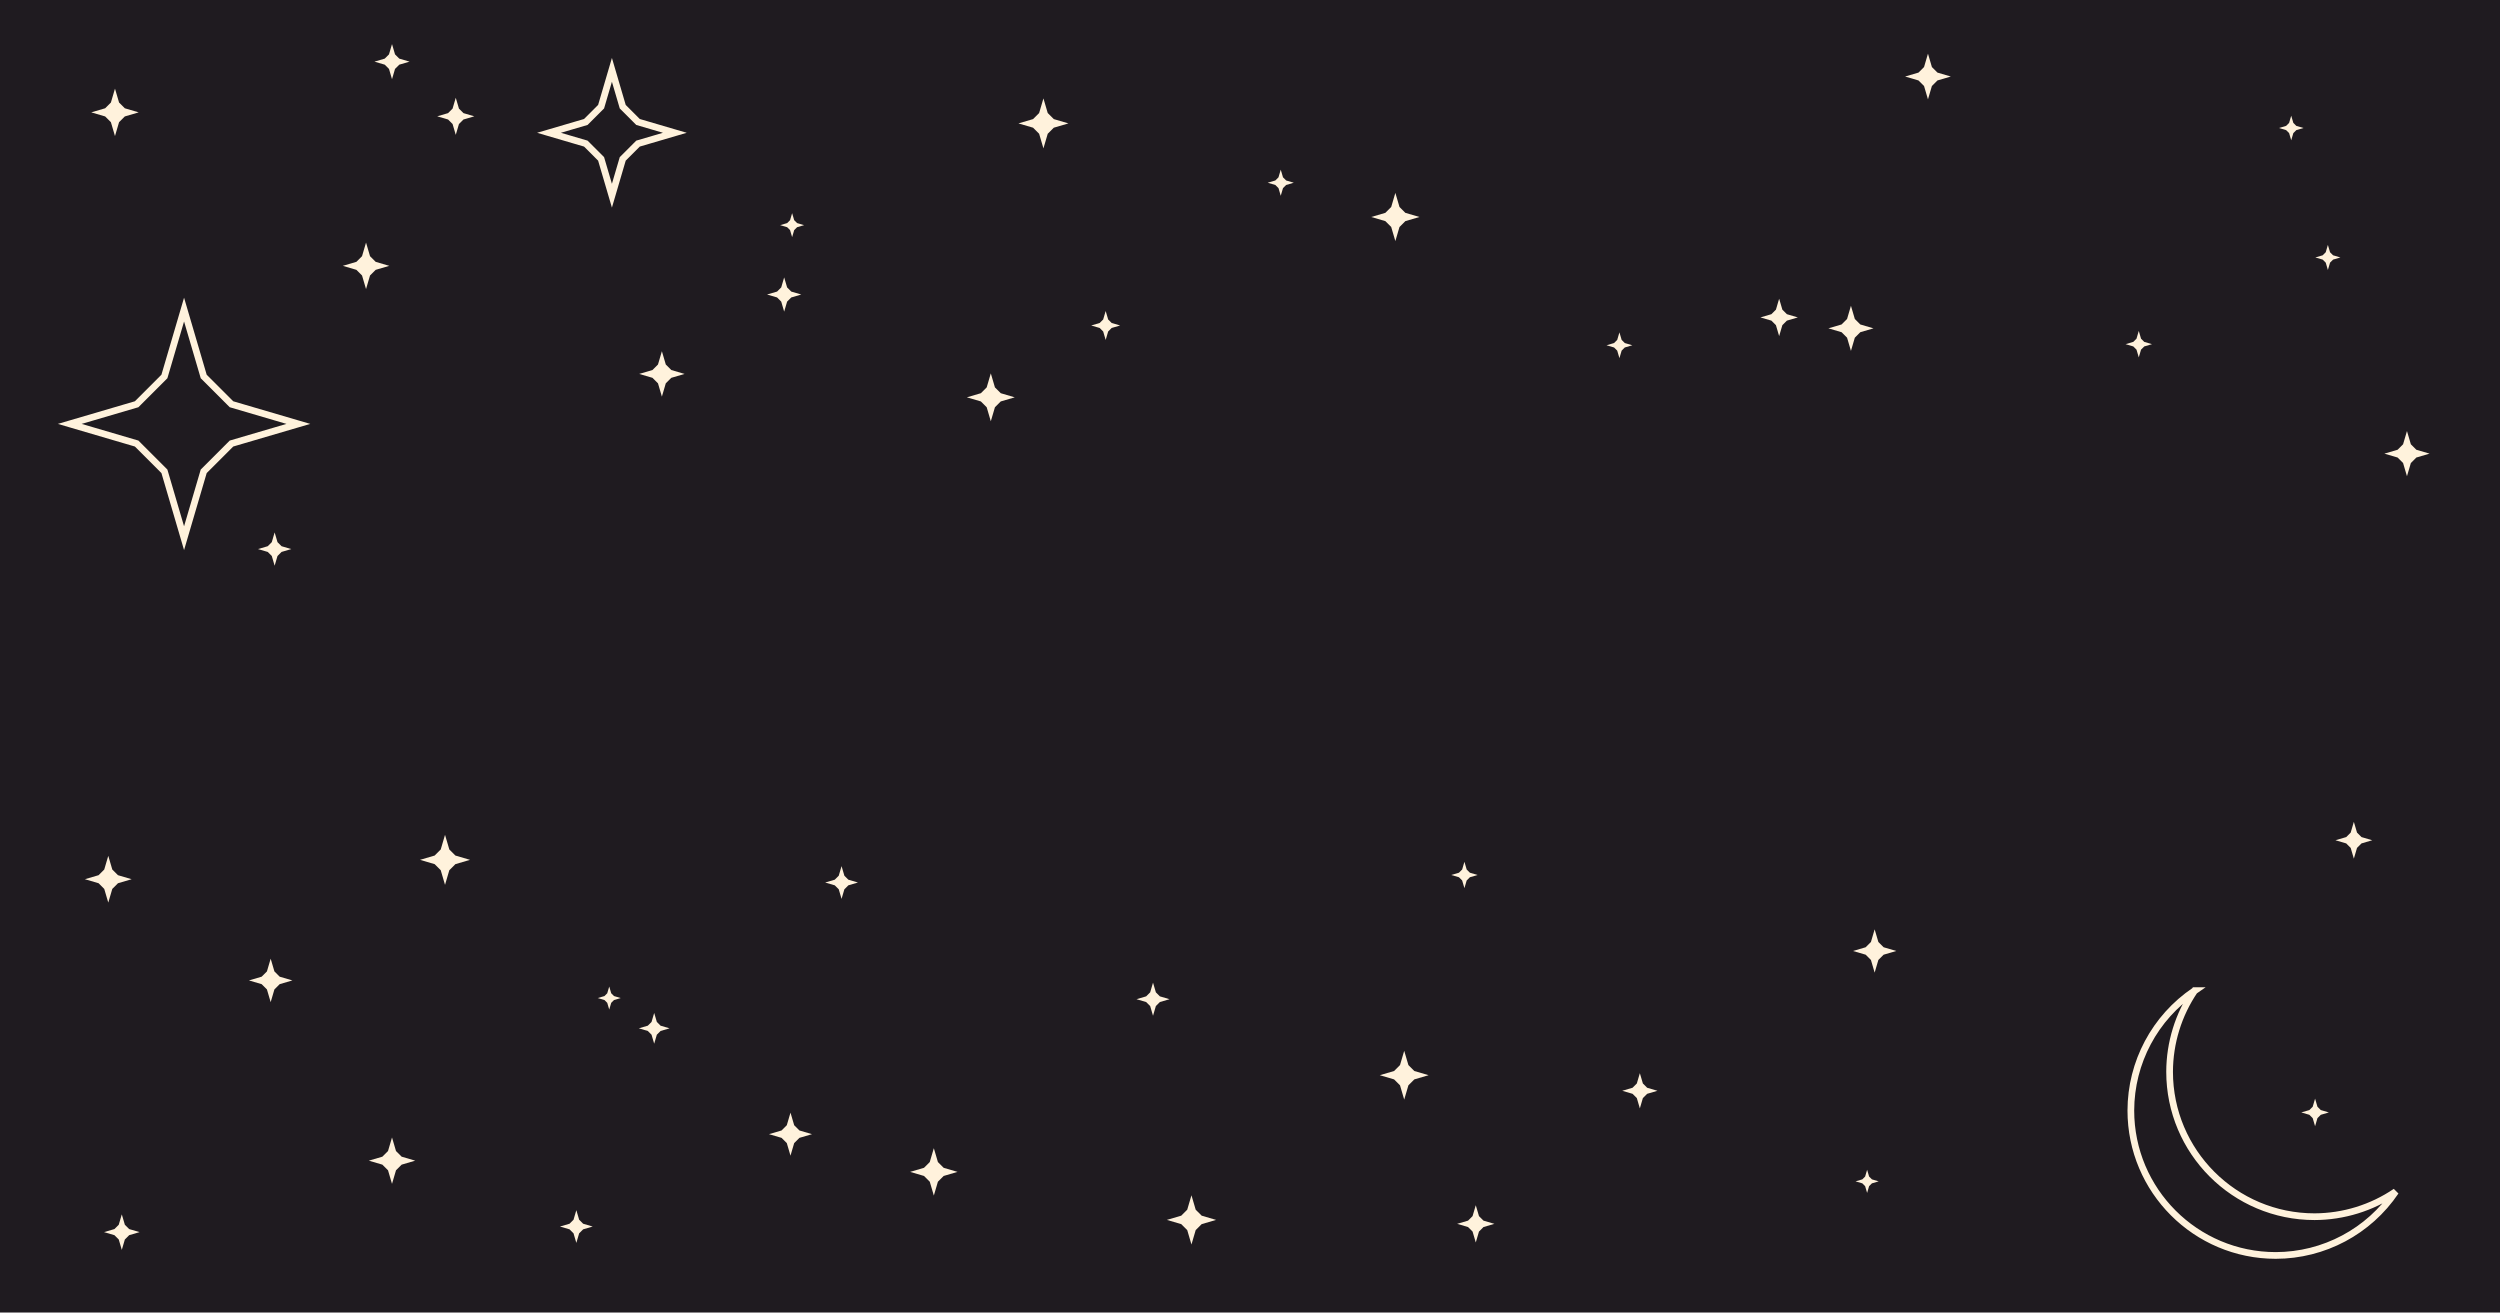
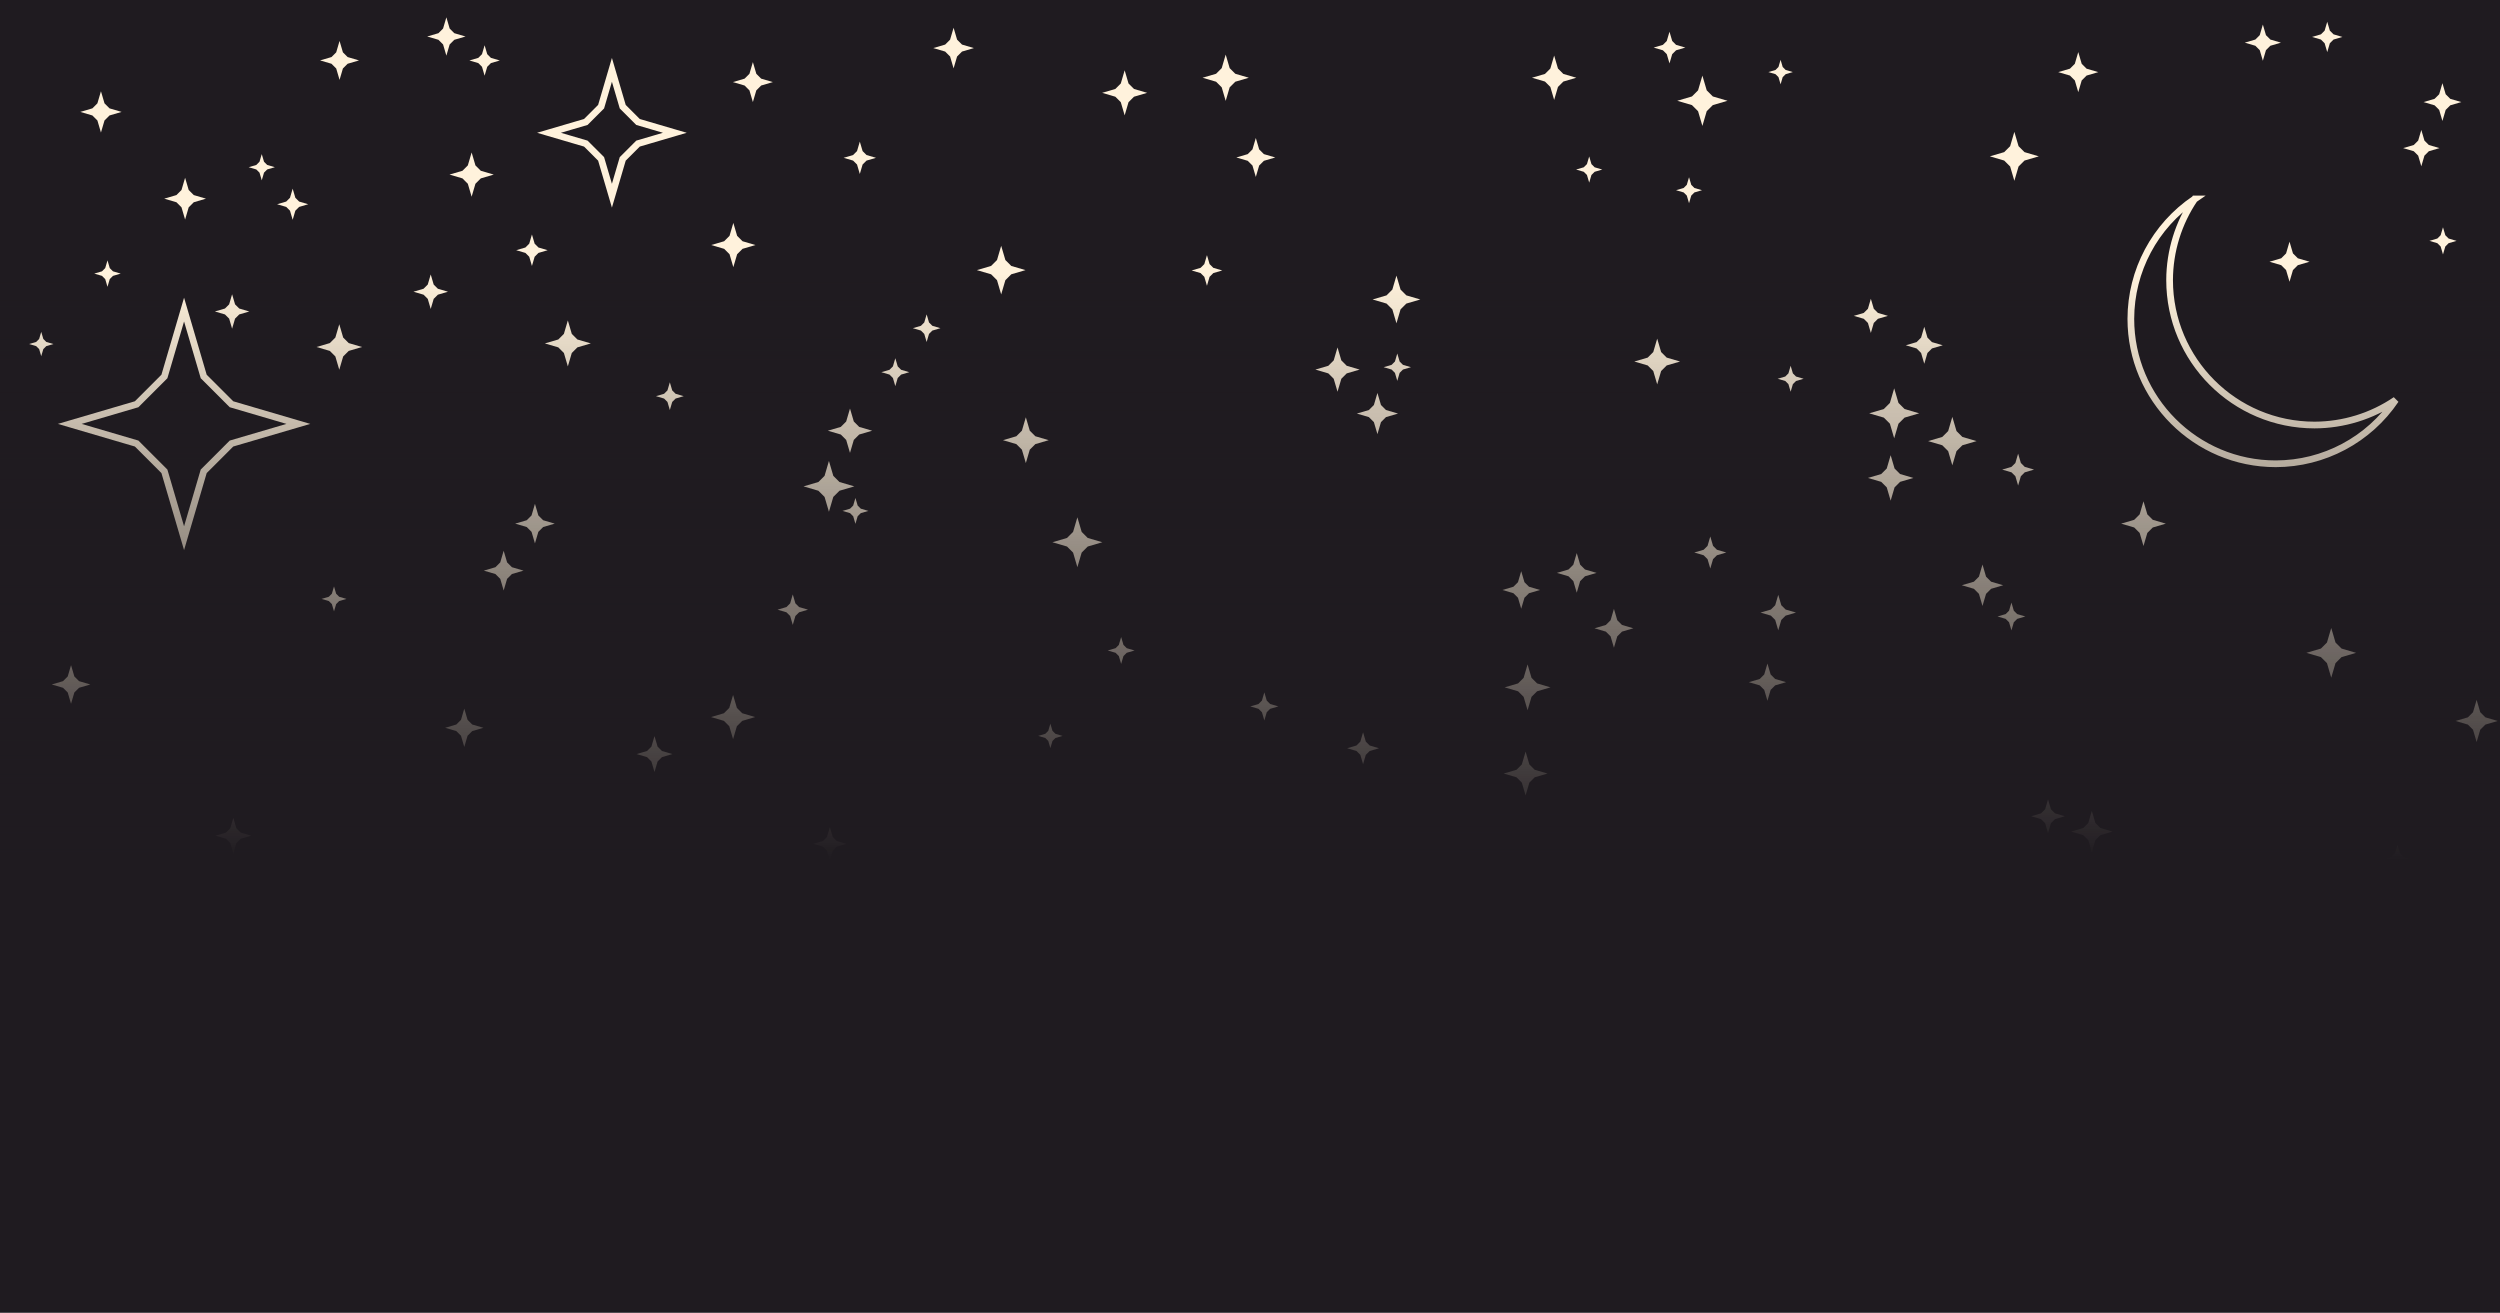
- <svg xmlns="http://www.w3.org/2000/svg" xml:space="preserve" id="svg5" version="1.1" viewBox="0 0 1200 630" preserveAspectRatio="xMidYMid slice" width="1200" height="630">
+ <svg xmlns="http://www.w3.org/2000/svg" xmlns:xlink="http://www.w3.org/1999/xlink" xml:space="preserve" id="svg5" version="1.1" viewBox="0 0 1200 630" preserveAspectRatio="xMidYMid slice" width="1200" height="630">
  <style id="style13121">
path { 
}
</style>
-   <defs id="defs2" />
+   <defs id="defs2">
+     <linearGradient id="linearGradient1240">
+       <stop style="stop-color:#1f1b20;stop-opacity:1;" offset="0" id="stop1240" />
+       <stop style="stop-color:#1f1b20;stop-opacity:0;" offset="1" id="stop1241" />
+     </linearGradient>
+     <linearGradient xlink:href="#linearGradient1240" id="linearGradient1241" x1="310.72" y1="412.716" x2="310.72" y2="131.328" gradientUnits="userSpaceOnUse" />
+   </defs>
  <g id="layer3">
    <rect style="fill:#1f1b20;fill-opacity:1;stroke:none;stroke-width:8.919;stroke-miterlimit:4;stroke-dasharray:none;stroke-opacity:1;paint-order:markers stroke fill" id="rect1" width="1200" height="630" x="0" y="0" />
  </g>
  <g id="cat" style="display:none" transform="translate(-441.7751,1.000002)" />
  <g id="sparkles" transform="translate(-441.7751,1.000002)">
-     <path id="path3077-7" style="fill:#fff2dc;fill-opacity:1;stroke:none;stroke-width:3.219;stroke-dasharray:none" d="m 1150.146,595.381 -1.536,-5.229 -2.172,-2.172 -5.229,-1.536 5.229,-1.536 2.172,-2.172 1.536,-5.229 1.536,5.229 2.172,2.172 5.229,1.536 -5.229,1.536 -2.172,2.172 z">
+     <path id="path3077-7" style="fill:#fff2dc;fill-opacity:1;stroke:none;stroke-width:3.219;stroke-dasharray:none" d="m 1290.146,335.381 -1.536,-5.229 -2.172,-2.172 -5.229,-1.536 5.229,-1.536 2.172,-2.172 1.536,-5.229 1.536,5.229 2.172,2.172 5.229,1.536 -5.229,1.536 -2.172,2.172 z">
      <animateTransform attributeName="transform" attributeType="XML" type="scale" additive="sum" fill="freeze" begin="-0.354s" dur="0.948s" keyTimes="0;0.5;1" values="0.5;1.0;0.5" keySplines="0.42 0 1 1; 0 0 0.58 1" calcMode="spline" repeatCount="indefinite" />
    </path>
-     <path id="path836" style="fill:#fff2dc;fill-opacity:1;stroke:none;stroke-width:3.219;stroke-dasharray:none" d="m 571.697,480.036 -1.793,-6.103 -2.535,-2.536 -6.103,-1.793 6.103,-1.793 2.535,-2.536 1.793,-6.103 1.793,6.103 2.536,2.536 6.103,1.793 -6.103,1.793 -2.536,2.536 z">
-       <animateTransform attributeName="transform" attributeType="XML" type="scale" additive="sum" fill="freeze" begin="-0.556s" dur="1.032s" keyTimes="0;0.5;1" values="0.5;1.0;0.5" keySplines="0.42 0 1 1; 0 0 0.58 1" calcMode="spline" repeatCount="indefinite" />
-     </path>
-     <path id="path840" style="fill:#fff2dc;fill-opacity:1;stroke:none;stroke-width:3.219;stroke-dasharray:none" d="m 1144.696,425.321 -1.087,-3.703 -1.538,-1.538 -3.703,-1.088 3.703,-1.088 1.538,-1.538 1.087,-3.703 1.088,3.703 1.538,1.538 3.703,1.088 -3.703,1.088 -1.538,1.538 z">
-       <animateTransform attributeName="transform" attributeType="XML" type="scale" additive="sum" fill="freeze" begin="-0.134s" dur="0.914s" keyTimes="0;0.5;1" values="0.5;1.0;0.5" keySplines="0.42 0 1 1; 0 0 0.58 1" calcMode="spline" repeatCount="indefinite" />
-     </path>
-     <path id="path842" style="fill:#fff2dc;fill-opacity:1;stroke:none;stroke-width:3.219;stroke-dasharray:none" d="m 1295.765,160.336 -1.543,-5.253 -2.182,-2.182 -5.253,-1.543 5.253,-1.543 2.182,-2.182 1.543,-5.253 1.543,5.253 2.182,2.182 5.253,1.543 -5.253,1.543 -2.182,2.182 z">
-       <animateTransform attributeName="transform" attributeType="XML" type="scale" additive="sum" fill="freeze" begin="-0.032s" dur="1.172s" keyTimes="0;0.5;1" values="0.5;1.0;0.5" keySplines="0.42 0 1 1; 0 0 0.58 1" calcMode="spline" repeatCount="indefinite" />
-     </path>
-     <path id="path844" style="fill:#fff2dc;fill-opacity:1;stroke:none;stroke-width:3.219;stroke-dasharray:none" d="m 1219.1,170.919 -1.064,-3.624 -1.505,-1.505 -3.624,-1.064 3.624,-1.064 1.505,-1.505 1.064,-3.624 1.064,3.624 1.506,1.505 3.624,1.064 -3.624,1.064 -1.506,1.505 z">
-       <animateTransform attributeName="transform" attributeType="XML" type="scale" additive="sum" fill="freeze" begin="-0.145s" dur="1.117s" keyTimes="0;0.5;1" values="0.5;1.0;0.5" keySplines="0.42 0 1 1; 0 0 0.58 1" calcMode="spline" repeatCount="indefinite" />
-     </path>
-     <path id="path846" style="fill:#fff2dc;fill-opacity:1;stroke:none;stroke-width:3.219;stroke-dasharray:none" d="m 1330.228,167.427 -1.861,-6.334 -2.631,-2.631 -6.334,-1.86 6.334,-1.86 2.631,-2.631 1.861,-6.333 1.86,6.333 2.631,2.631 6.334,1.86 -6.334,1.86 -2.631,2.631 z">
-       <animateTransform attributeName="transform" attributeType="XML" type="scale" additive="sum" fill="freeze" begin="-0.105s" dur="1.199s" keyTimes="0;0.5;1" values="0.5;1.0;0.5" keySplines="0.42 0 1 1; 0 0 0.58 1" calcMode="spline" repeatCount="indefinite" />
-     </path>
-     <path id="path848" style="fill:#fff2dc;fill-opacity:1;stroke:none;stroke-width:3.219;stroke-dasharray:none" d="m 1468.386,170.544 -1.091,-3.713 -1.542,-1.543 -3.713,-1.091 3.713,-1.091 1.542,-1.543 1.091,-3.713 1.091,3.713 1.542,1.543 3.713,1.091 -3.713,1.091 -1.542,1.543 z">
-       <animateTransform attributeName="transform" attributeType="XML" type="scale" additive="sum" fill="freeze" begin="-0.191s" dur="1.133s" keyTimes="0;0.5;1" values="0.5;1.0;0.5" keySplines="0.42 0 1 1; 0 0 0.58 1" calcMode="spline" repeatCount="indefinite" />
-     </path>
-     <path id="path852" style="fill:#fff2dc;fill-opacity:1;stroke:none;stroke-width:3.219;stroke-dasharray:none" d="m 1559.159,128.594 -1.034,-3.521 -1.463,-1.463 -3.522,-1.034 3.522,-1.034 1.463,-1.463 1.034,-3.521 1.034,3.521 1.463,1.463 3.521,1.034 -3.521,1.034 -1.463,1.463 z">
-       <animateTransform attributeName="transform" attributeType="XML" type="scale" additive="sum" fill="freeze" begin="-0.833s" dur="1.185s" keyTimes="0;0.5;1" values="0.5;1.0;0.5" keySplines="0.42 0 1 1; 0 0 0.58 1" calcMode="spline" repeatCount="indefinite" />
-     </path>
-     <path id="path854" style="fill:#fff2dc;fill-opacity:1;stroke:none;stroke-width:3.219;stroke-dasharray:none" d="m 1228.903,531.029 -1.453,-4.945 -2.054,-2.055 -4.946,-1.453 4.946,-1.453 2.054,-2.054 1.453,-4.945 1.453,4.945 2.055,2.054 4.946,1.453 -4.946,1.453 -2.055,2.055 z">
-       <animateTransform attributeName="transform" attributeType="XML" type="scale" additive="sum" fill="freeze" begin="-0.503s" dur="1.017s" keyTimes="0;0.5;1" values="0.5;1.0;0.5" keySplines="0.42 0 1 1; 0 0 0.58 1" calcMode="spline" repeatCount="indefinite" />
-     </path>
-     <path id="path856" style="fill:#fff2dc;fill-opacity:1;stroke:none;stroke-width:3.219;stroke-dasharray:none" d="m 1115.796,526.812 -2.014,-6.854 -2.847,-2.848 -6.854,-2.013 6.854,-2.013 2.847,-2.848 2.014,-6.854 2.013,6.854 2.848,2.848 6.854,2.013 -6.854,2.013 -2.848,2.848 z">
-       <animateTransform attributeName="transform" attributeType="XML" type="scale" additive="sum" fill="freeze" begin="-0.489s" dur="1.071s" keyTimes="0;0.5;1" values="0.5;1.0;0.5" keySplines="0.42 0 1 1; 0 0 0.58 1" calcMode="spline" repeatCount="indefinite" />
-     </path>
-     <path id="path860" style="fill:#fff2dc;fill-opacity:1;stroke:none;stroke-width:3.219;stroke-dasharray:none" d="m 500.238,598.944 -1.465,-4.988 -2.072,-2.072 -4.989,-1.465 4.989,-1.465 2.072,-2.072 1.465,-4.988 1.465,4.988 2.073,2.072 4.989,1.465 -4.989,1.465 -2.073,2.072 z">
-       <animateTransform attributeName="transform" attributeType="XML" type="scale" additive="sum" fill="freeze" begin="-0.197s" dur="0.893s" keyTimes="0;0.5;1" values="0.5;1.0;0.5" keySplines="0.42 0 1 1; 0 0 0.58 1" calcMode="spline" repeatCount="indefinite" />
-     </path>
-     <path id="path876" style="fill:#fff2dc;fill-opacity:1;stroke:none;stroke-width:3.219;stroke-dasharray:none" d="m 496.966,64.316 -1.957,-6.66 -2.766,-2.767 -6.66,-1.956 6.66,-1.956 2.766,-2.767 1.957,-6.66 1.956,6.66 2.767,2.767 6.66,1.956 -6.66,1.956 -2.767,2.767 z">
-       <animateTransform attributeName="transform" attributeType="XML" type="scale" additive="sum" fill="freeze" begin="-0.301s" dur="0.907s" keyTimes="0;0.5;1" values="0.5;1.0;0.5" keySplines="0.42 0 1 1; 0 0 0.58 1" calcMode="spline" repeatCount="indefinite" />
-     </path>
-     <path id="path886" style="fill:#fff2dc;fill-opacity:1;stroke:none;stroke-width:3.219;stroke-dasharray:none" d="m 995.224,486.559 -1.365,-4.647 -1.93,-1.93 -4.647,-1.365 4.647,-1.365 1.93,-1.93 1.365,-4.647 1.365,4.647 1.93,1.93 4.647,1.365 -4.647,1.365 -1.93,1.93 z">
-       <animateTransform attributeName="transform" attributeType="XML" type="scale" additive="sum" fill="freeze" begin="-0.735s" dur="0.855s" keyTimes="0;0.5;1" values="0.5;1.0;0.5" keySplines="0.42 0 1 1; 0 0 0.58 1" calcMode="spline" repeatCount="indefinite" />
-     </path>
-     <path id="path888" style="fill:#fff2dc;fill-opacity:1;stroke:none;stroke-width:3.219;stroke-dasharray:none" d="m 942.621,70.229 -2.062,-7.019 -2.916,-2.916 -7.019,-2.062 7.019,-2.062 2.916,-2.916 2.062,-7.019 2.061,7.019 2.916,2.916 7.019,2.062 -7.019,2.062 -2.916,2.916 z">
-       <animateTransform attributeName="transform" attributeType="XML" type="scale" additive="sum" fill="freeze" begin="-0.451s" dur="1.115s" keyTimes="0;0.5;1" values="0.5;1.0;0.5" keySplines="0.42 0 1 1; 0 0 0.58 1" calcMode="spline" repeatCount="indefinite" />
-     </path>
-     <path id="path890" style="fill:#fff2dc;fill-opacity:1;stroke:none;stroke-width:3.219;stroke-dasharray:none" d="m 1013.676,596.365 -2.03,-6.912 -2.871,-2.871 -6.912,-2.03 6.912,-2.03 2.871,-2.871 2.03,-6.912 2.03,6.912 2.872,2.871 6.912,2.03 -6.912,2.03 -2.872,2.871 z">
-       <animateTransform attributeName="transform" attributeType="XML" type="scale" additive="sum" fill="freeze" begin="-0.549s" dur="0.883s" keyTimes="0;0.5;1" values="0.5;1.0;0.5" keySplines="0.42 0 1 1; 0 0 0.58 1" calcMode="spline" repeatCount="indefinite" />
-     </path>
-     <path id="path892" style="fill:#fff2dc;fill-opacity:1;stroke:none;stroke-width:3.219;stroke-dasharray:none" d="m 718.416,595.594 -1.35,-4.597 -1.909,-1.91 -4.597,-1.35 4.597,-1.35 1.909,-1.91 1.35,-4.597 1.35,4.597 1.91,1.91 4.597,1.35 -4.597,1.35 -1.91,1.91 z">
-       <animateTransform attributeName="transform" attributeType="XML" type="scale" additive="sum" fill="freeze" begin="-0.529s" dur="0.914s" keyTimes="0;0.5;1" values="0.5;1.0;0.5" keySplines="0.42 0 1 1; 0 0 0.58 1" calcMode="spline" repeatCount="indefinite" />
-     </path>
-     <path id="path928" style="fill:#fff2dc;fill-opacity:1;stroke:none;stroke-width:3.219;stroke-dasharray:none" d="m 818.176,148.578 -1.411,-4.805 -1.996,-1.996 -4.805,-1.411 4.805,-1.411 1.996,-1.996 1.411,-4.805 1.411,4.805 1.996,1.996 4.805,1.411 -4.805,1.411 -1.996,1.996 z">
-       <animateTransform attributeName="transform" attributeType="XML" type="scale" additive="sum" fill="freeze" begin="-0.638s" dur="0.845s" keyTimes="0;0.5;1" values="0.5;1.0;0.5" keySplines="0.42 0 1 1; 0 0 0.58 1" calcMode="spline" repeatCount="indefinite" />
-     </path>
-     <path id="path936" style="fill:#fff2dc;fill-opacity:1;stroke:none;stroke-width:3.219;stroke-dasharray:none" d="m 1337.992,571.605 -0.955,-3.25 -1.35,-1.35 -3.25,-0.955 3.25,-0.955 1.35,-1.35 0.955,-3.249 0.955,3.249 1.35,1.35 3.25,0.955 -3.25,0.955 -1.35,1.35 z">
-       <animateTransform attributeName="transform" attributeType="XML" type="scale" additive="sum" fill="freeze" begin="-0.581s" dur="0.897s" keyTimes="0;0.5;1" values="0.5;1.0;0.5" keySplines="0.42 0 1 1; 0 0 0.58 1" calcMode="spline" repeatCount="indefinite" />
-     </path>
-     <path id="path938" style="fill:#fff2dc;fill-opacity:1;stroke:none;stroke-width:3.219;stroke-dasharray:none" d="m 1541.561,66.339 -1.014,-3.451 -1.433,-1.434 -3.451,-1.014 3.451,-1.014 1.433,-1.434 1.014,-3.451 1.014,3.451 1.434,1.434 3.451,1.014 -3.451,1.014 -1.434,1.434 z">
-       <animateTransform attributeName="transform" attributeType="XML" type="scale" additive="sum" fill="freeze" begin="-0.464s" dur="1.152s" keyTimes="0;0.5;1" values="0.5;1.0;0.5" keySplines="0.42 0 1 1; 0 0 0.58 1" calcMode="spline" repeatCount="indefinite" />
-     </path>
-     <path id="path976" style="fill:#fff2dc;fill-opacity:1;stroke:none;stroke-width:3.219;stroke-dasharray:none" d="m 917.364,201.214 -1.976,-6.727 -2.794,-2.795 -6.727,-1.976 6.727,-1.976 2.794,-2.795 1.976,-6.727 1.976,6.727 2.795,2.795 6.727,1.976 -6.727,1.976 -2.795,2.795 z">
-       <animateTransform attributeName="transform" attributeType="XML" type="scale" additive="sum" fill="freeze" begin="-0.871s" dur="1.069s" keyTimes="0;0.5;1" values="0.5;1.0;0.5" keySplines="0.42 0 1 1; 0 0 0.58 1" calcMode="spline" repeatCount="indefinite" />
-     </path>
-     <path id="path978" style="fill:#fff2dc;fill-opacity:1;stroke:none;stroke-width:3.219;stroke-dasharray:none" d="m 629.939,37.013 -1.447,-4.928 -2.047,-2.047 -4.929,-1.448 4.929,-1.448 2.047,-2.047 1.447,-4.928 1.448,4.928 2.048,2.047 4.929,1.448 -4.929,1.448 -2.048,2.047 z">
-       <animateTransform attributeName="transform" attributeType="XML" type="scale" additive="sum" fill="freeze" begin="-0.66s" dur="1.189s" keyTimes="0;0.5;1" values="0.5;1.0;0.5" keySplines="0.42 0 1 1; 0 0 0.58 1" calcMode="spline" repeatCount="indefinite" />
-     </path>
-     <path id="path980" style="fill:#fff2dc;fill-opacity:1;stroke:none;stroke-width:3.219;stroke-dasharray:none" d="m 821.995,112.823 -0.988,-3.364 -1.398,-1.398 -3.364,-0.988 3.364,-0.988 1.398,-1.398 0.988,-3.364 0.988,3.364 1.398,1.398 3.364,0.988 -3.364,0.988 -1.398,1.398 z">
-       <animateTransform attributeName="transform" attributeType="XML" type="scale" additive="sum" fill="freeze" begin="-0.513s" dur="1.142s" keyTimes="0;0.5;1" values="0.5;1.0;0.5" keySplines="0.42 0 1 1; 0 0 0.58 1" calcMode="spline" repeatCount="indefinite" />
-     </path>
-     <path id="path982" style="fill:#fff2dc;fill-opacity:1;stroke:none;stroke-width:3.219;stroke-dasharray:none" d="m 845.724,430.465 -1.351,-4.599 -1.91,-1.911 -4.6,-1.351 4.6,-1.351 1.91,-1.911 1.351,-4.599 1.351,4.599 1.911,1.911 4.6,1.351 -4.6,1.351 -1.911,1.911 z">
-       <animateTransform attributeName="transform" attributeType="XML" type="scale" additive="sum" fill="freeze" begin="-0.98s" dur="1.02s" keyTimes="0;0.5;1" values="0.5;1.0;0.5" keySplines="0.42 0 1 1; 0 0 0.58 1" calcMode="spline" repeatCount="indefinite" />
-     </path>
-     <path id="path998" style="fill:#fff2dc;fill-opacity:1;stroke:none;stroke-width:3.219;stroke-dasharray:none" d="m 629.939,567.255 -1.914,-6.515 -2.706,-2.707 -6.516,-1.914 6.516,-1.914 2.706,-2.707 1.914,-6.515 1.914,6.515 2.707,2.707 6.516,1.914 -6.516,1.914 -2.707,2.707 z">
-       <animateTransform attributeName="transform" attributeType="XML" type="scale" additive="sum" fill="freeze" begin="-0.462s" dur="0.899s" keyTimes="0;0.5;1" values="0.5;1.0;0.5" keySplines="0.42 0 1 1; 0 0 0.58 1" calcMode="spline" repeatCount="indefinite" />
-     </path>
-     <path id="path1002" style="fill:#fff2dc;fill-opacity:1;stroke:none;stroke-width:3.219;stroke-dasharray:none" d="m 972.497,162.175 -1.194,-4.063 -1.688,-1.688 -4.063,-1.193 4.063,-1.193 1.688,-1.688 1.194,-4.063 1.193,4.063 1.688,1.688 4.063,1.193 -4.063,1.193 -1.688,1.688 z">
-       <animateTransform attributeName="transform" attributeType="XML" type="scale" additive="sum" fill="freeze" begin="-0.484s" dur="1.149s" keyTimes="0;0.5;1" values="0.5;1.0;0.5" keySplines="0.42 0 1 1; 0 0 0.58 1" calcMode="spline" repeatCount="indefinite" />
-     </path>
-     <path id="path1004" style="fill:#fff2dc;fill-opacity:1;stroke:none;stroke-width:3.219;stroke-dasharray:none" d="m 1367.201,46.699 -1.885,-6.417 -2.666,-2.666 -6.417,-1.885 6.417,-1.885 2.666,-2.666 1.885,-6.417 1.885,6.417 2.666,2.666 6.417,1.885 -6.417,1.885 -2.666,2.666 z">
-       <animateTransform attributeName="transform" attributeType="XML" type="scale" additive="sum" fill="freeze" begin="-0.756s" dur="0.918s" keyTimes="0;0.5;1" values="0.5;1.0;0.5" keySplines="0.42 0 1 1; 0 0 0.58 1" calcMode="spline" repeatCount="indefinite" />
-     </path>
-     <path id="path1006" style="fill:#fff2dc;fill-opacity:1;stroke:none;stroke-width:3.219;stroke-dasharray:none" d="m 1571.623,411.156 -1.519,-5.17 -2.148,-2.148 -5.17,-1.519 5.17,-1.519 2.148,-2.148 1.519,-5.17 1.519,5.17 2.148,2.148 5.17,1.519 -5.17,1.519 -2.148,2.148 z">
-       <animateTransform attributeName="transform" attributeType="XML" type="scale" additive="sum" fill="freeze" begin="-0.775s" dur="0.985s" keyTimes="0;0.5;1" values="0.5;1.0;0.5" keySplines="0.42 0 1 1; 0 0 0.58 1" calcMode="spline" repeatCount="indefinite" />
-     </path>
-     <path id="path1008" style="fill:#fff2dc;fill-opacity:1;stroke:none;stroke-width:3.219;stroke-dasharray:none" d="m 1341.607,465.857 -1.785,-6.078 -2.525,-2.525 -6.078,-1.785 6.078,-1.785 2.525,-2.525 1.785,-6.078 1.785,6.078 2.525,2.525 6.078,1.785 -6.078,1.785 -2.525,2.525 z">
-       <animateTransform attributeName="transform" attributeType="XML" type="scale" additive="sum" fill="freeze" begin="-0.481s" dur="1.131s" keyTimes="0;0.5;1" values="0.5;1.0;0.5" keySplines="0.42 0 1 1; 0 0 0.58 1" calcMode="spline" repeatCount="indefinite" />
-     </path>
-     <path id="path1010" style="fill:#fff2dc;fill-opacity:1;stroke:none;stroke-width:3.219;stroke-dasharray:none" d="m 1056.532,92.974 -1.077,-3.666 -1.523,-1.523 -3.666,-1.077 3.666,-1.077 1.523,-1.523 1.077,-3.666 1.077,3.666 1.523,1.523 3.666,1.077 -3.666,1.077 -1.523,1.523 z">
-       <animateTransform attributeName="transform" attributeType="XML" type="scale" additive="sum" fill="freeze" begin="-0.586s" dur="0.973s" keyTimes="0;0.5;1" values="0.5;1.0;0.5" keySplines="0.42 0 1 1; 0 0 0.58 1" calcMode="spline" repeatCount="indefinite" />
-     </path>
-     <path id="path1012" style="fill:#fff2dc;fill-opacity:1;stroke:none;stroke-width:3.219;stroke-dasharray:none" d="m 890.015,572.874 -1.955,-6.653 -2.764,-2.764 -6.654,-1.954 6.654,-1.954 2.764,-2.764 1.955,-6.653 1.954,6.653 2.764,2.764 6.654,1.954 -6.654,1.954 -2.764,2.764 z">
-       <animateTransform attributeName="transform" attributeType="XML" type="scale" additive="sum" fill="freeze" begin="-0.306s" dur="0.845s" keyTimes="0;0.5;1" values="0.5;1.0;0.5" keySplines="0.42 0 1 1; 0 0 0.58 1" calcMode="spline" repeatCount="indefinite" />
-     </path>
-     <path id="path1014" style="fill:#fff2dc;fill-opacity:1;stroke:none;stroke-width:3.219;stroke-dasharray:none" d="m 1111.544,114.722 -1.988,-6.769 -2.812,-2.812 -6.77,-1.988 6.77,-1.988 2.812,-2.812 1.988,-6.769 1.988,6.769 2.812,2.812 6.77,1.988 -6.77,1.988 -2.812,2.812 z">
-       <animateTransform attributeName="transform" attributeType="XML" type="scale" additive="sum" fill="freeze" begin="-0.481s" dur="0.84s" keyTimes="0;0.5;1" values="0.5;1.0;0.5" keySplines="0.42 0 1 1; 0 0 0.58 1" calcMode="spline" repeatCount="indefinite" />
-     </path>
-     <path id="path1016" style="fill:#fff2dc;fill-opacity:1;stroke:none;stroke-width:3.219;stroke-dasharray:none" d="m 660.542,63.733 -1.53,-5.208 -2.163,-2.164 -5.208,-1.53 5.208,-1.53 2.163,-2.164 1.53,-5.208 1.53,5.208 2.164,2.164 5.208,1.53 -5.208,1.53 -2.164,2.164 z">
-       <animateTransform attributeName="transform" attributeType="XML" type="scale" additive="sum" fill="freeze" begin="-0.89s" dur="1.199s" keyTimes="0;0.5;1" values="0.5;1.0;0.5" keySplines="0.42 0 1 1; 0 0 0.58 1" calcMode="spline" repeatCount="indefinite" />
-     </path>
-     <path id="path1020" style="fill:#fff2dc;fill-opacity:1;stroke:none;stroke-width:3.219;stroke-dasharray:none" d="m 1553.012,539.585 -1.137,-3.871 -1.608,-1.608 -3.871,-1.137 3.871,-1.137 1.608,-1.608 1.137,-3.871 1.137,3.871 1.608,1.608 3.871,1.137 -3.871,1.137 -1.608,1.608 z">
-       <animateTransform attributeName="transform" attributeType="XML" type="scale" additive="sum" fill="freeze" begin="-0.889s" dur="1.043s" keyTimes="0;0.5;1" values="0.5;1.0;0.5" keySplines="0.42 0 1 1; 0 0 0.58 1" calcMode="spline" repeatCount="indefinite" />
-     </path>
-     <path id="path1034" style="fill:#fff2dc;fill-opacity:1;stroke:none;stroke-width:3.219;stroke-dasharray:none" d="m 1597.121,227.595 -1.864,-6.345 -2.635,-2.636 -6.345,-1.864 6.345,-1.864 2.635,-2.636 1.864,-6.345 1.864,6.345 2.636,2.636 6.345,1.864 -6.345,1.864 -2.636,2.636 z">
-       <animateTransform attributeName="transform" attributeType="XML" type="scale" additive="sum" fill="freeze" begin="-0.773s" dur="1.168s" keyTimes="0;0.5;1" values="0.5;1.0;0.5" keySplines="0.42 0 1 1; 0 0 0.58 1" calcMode="spline" repeatCount="indefinite" />
-     </path>
-     <path id="path580" style="fill:#fff2dc;fill-opacity:1;stroke:none;stroke-width:4.323;stroke-dasharray:none" d="m 655.387,423.727 -2.063,-7.022 -2.917,-2.917 -7.022,-2.063 7.022,-2.063 2.917,-2.917 2.063,-7.022 2.062,7.022 2.917,2.917 7.022,2.063 -7.022,2.063 -2.917,2.917 z">
-       <animateTransform attributeName="transform" attributeType="XML" type="scale" additive="sum" fill="freeze" begin="-0.191s" dur="0.973s" keyTimes="0;0.5;1" values="0.5;1.0;0.5" keySplines="0.42 0 1 1; 0 0 0.58 1" calcMode="spline" repeatCount="indefinite" />
-     </path>
-     <path id="path582" style="fill:#fff2dc;fill-opacity:1;stroke:none;stroke-width:2.878;stroke-dasharray:none" d="m 573.603,270.545 -1.373,-4.675 -1.942,-1.942 -4.675,-1.373 4.675,-1.373 1.942,-1.942 1.373,-4.675 1.373,4.675 1.942,1.942 4.675,1.373 -4.675,1.373 -1.942,1.942 z">
-       <animateTransform attributeName="transform" attributeType="XML" type="scale" additive="sum" fill="freeze" begin="-0.742s" dur="0.805s" keyTimes="0;0.5;1" values="0.5;1.0;0.5" keySplines="0.42 0 1 1; 0 0 0.58 1" calcMode="spline" repeatCount="indefinite" />
-     </path>
-     <path id="path584" style="fill:#fff2dc;fill-opacity:1;stroke:none;stroke-width:4.043;stroke-dasharray:none" d="m 493.745,432.247 -1.929,-6.567 -2.728,-2.728 -6.567,-1.929 6.567,-1.929 2.728,-2.728 1.929,-6.567 1.929,6.567 2.728,2.728 6.567,1.929 -6.567,1.929 -2.728,2.728 z">
-       <animateTransform attributeName="transform" attributeType="XML" type="scale" additive="sum" fill="freeze" begin="-0.045s" dur="0.896s" keyTimes="0;0.5;1" values="0.5;1.0;0.5" keySplines="0.42 0 1 1; 0 0 0.58 1" calcMode="spline" repeatCount="indefinite" />
-     </path>
-     <path id="path586" style="fill:#fff2dc;fill-opacity:1;stroke:none;stroke-width:3.924;stroke-dasharray:none" d="m 759.48,189.376 -1.872,-6.374 -2.648,-2.648 -6.374,-1.872 6.374,-1.872 2.648,-2.648 1.872,-6.374 1.872,6.374 2.648,2.648 6.374,1.872 -6.374,1.872 -2.648,2.648 z">
-       <animateTransform attributeName="transform" attributeType="XML" type="scale" additive="sum" fill="freeze" begin="-0.095s" dur="0.991s" keyTimes="0;0.5;1" values="0.5;1.0;0.5" keySplines="0.42 0 1 1; 0 0 0.58 1" calcMode="spline" repeatCount="indefinite" />
-     </path>
-     <path id="path588" style="fill:#fff2dc;fill-opacity:1;stroke:none;stroke-width:4.019;stroke-dasharray:none" d="m 617.47,137.762 -1.918,-6.529 -2.712,-2.712 -6.529,-1.918 6.529,-1.918 2.712,-2.712 1.918,-6.529 1.918,6.529 2.712,2.712 6.529,1.918 -6.529,1.918 -2.712,2.712 z">
-       <animateTransform attributeName="transform" attributeType="XML" type="scale" additive="sum" fill="freeze" begin="-0.191s" dur="0.974s" keyTimes="0;0.5;1" values="0.5;1.0;0.5" keySplines="0.42 0 1 1; 0 0 0.58 1" calcMode="spline" repeatCount="indefinite" />
-     </path>
-     <path id="path590" style="fill:#fff2dc;fill-opacity:1;stroke:none;stroke-width:1.993;stroke-dasharray:none" d="m 734.205,483.596 -0.951,-3.236 -1.344,-1.345 -3.237,-0.951 3.237,-0.951 1.344,-1.345 0.951,-3.236 0.951,3.236 1.345,1.345 3.237,0.951 -3.237,0.951 -1.345,1.345 z">
-       <animateTransform attributeName="transform" attributeType="XML" type="scale" additive="sum" fill="freeze" begin="-0.696s" dur="0.974s" keyTimes="0;0.5;1" values="0.5;1.0;0.5" keySplines="0.42 0 1 1; 0 0 0.58 1" calcMode="spline" repeatCount="indefinite" />
-     </path>
-     <path id="path592" style="fill:#fff2dc;fill-opacity:1;stroke:none;stroke-width:2.659;stroke-dasharray:none" d="m 755.786,499.978 -1.268,-4.319 -1.794,-1.794 -4.319,-1.269 4.319,-1.269 1.794,-1.794 1.268,-4.319 1.268,4.319 1.794,1.794 4.319,1.269 -4.319,1.269 -1.794,1.794 z">
-       <animateTransform attributeName="transform" attributeType="XML" type="scale" additive="sum" fill="freeze" begin="-0.594s" dur="1.092s" keyTimes="0;0.5;1" values="0.5;1.0;0.5" keySplines="0.42 0 1 1; 0 0 0.58 1" calcMode="spline" repeatCount="indefinite" />
-     </path>
-     <path id="path594" style="fill:#fff2dc;fill-opacity:1;stroke:none;stroke-width:3.719;stroke-dasharray:none" d="m 821.21,553.722 -1.774,-6.041 -2.509,-2.509 -6.041,-1.774 6.041,-1.774 2.509,-2.509 1.774,-6.041 1.774,6.041 2.51,2.509 6.041,1.774 -6.041,1.774 -2.51,2.509 z">
-       <animateTransform attributeName="transform" attributeType="XML" type="scale" additive="sum" fill="freeze" begin="-0.123s" dur="1.086s" keyTimes="0;0.5;1" values="0.5;1.0;0.5" keySplines="0.42 0 1 1; 0 0 0.58 1" calcMode="spline" repeatCount="indefinite" />
-     </path>
+     <use id="use1107" xlink:href="#path3077-7" transform="matrix(1.10915,0,0,1.10915,-940.7349,-309.3589)" />
+     <use id="use1108" xlink:href="#path3077-7" transform="matrix(0.9241938,0,0,0.9241938,-639.1617,-153.1843)" />
+     <use id="use1109" xlink:href="#path3077-7" transform="matrix(1.191086,0,0,1.191086,-686.9031,-183.0798)" />
+     <use id="use1111" xlink:href="#path3077-7" transform="matrix(0.7455902,0,0,0.7455902,-198.624,-54.23176)" />
+     <use id="use1112" xlink:href="#path3077-7" transform="matrix(1.340418,0,0,1.340418,-770.4188,-178.2957)" />
+     <use id="use1113" xlink:href="#path3077-7" transform="matrix(1.281228,0,0,1.281228,-540.9004,-275.5008)" />
+     <use id="use1114" xlink:href="#path3077-7" transform="matrix(0.7217344,0,0,0.7217344,48.78437,75.62881)" />
+     <use id="use1115" xlink:href="#path3077-7" transform="matrix(1.231605,0,0,1.231605,-413.9405,-73.12192)" />
+     <use id="use1116" xlink:href="#path3077-7" transform="matrix(0.8564038,0,0,0.8564038,-8.836595,78.59175)" />
+     <use id="use1117" xlink:href="#path3077-7" transform="matrix(1.342287,0,0,1.342287,-380.7584,-240.7858)" />
+     <use id="use1118" xlink:href="#path3077-7" transform="matrix(1.076456,0,0,1.076456,151.9588,-226.771)" />
+     <use id="use1119" xlink:href="#path3077-7" transform="matrix(0.7036431,0,0,0.7036431,296.786,-149.3192)" />
+     <use id="use1120" xlink:href="#path3077-7" transform="matrix(1.301193,0,0,1.301193,-299.8345,-214.0358)" />
+     <use id="use1122" xlink:href="#path3077-7" transform="matrix(1.112129,0,0,1.112129,-41.43711,-83.12725)" />
+     <use id="use1123" xlink:href="#path3077-7" transform="matrix(0.9715634,0,0,0.9715634,274.4852,-297.685)" />
+     <use id="use1124" xlink:href="#path3077-7" transform="matrix(1.132792,0,0,1.132792,169.0908,-24.72914)" />
+     <use id="use1125" xlink:href="#path3077-7" transform="matrix(0.8512966,0,0,0.8512966,144.8332,-256.0653)" />
+     <use id="use1126" xlink:href="#path3077-7" transform="matrix(0.903472,0,0,0.903472,259.215,95.86503)" />
+     <use id="use1128" xlink:href="#path3077-7" transform="matrix(0.9170554,0,0,0.9170554,156.6491,-148.7526)" />
+     <use id="use1129" xlink:href="#path3077-7" transform="matrix(1.190627,0,0,1.190627,-348.3123,-352.3578)" />
+     <use id="use1130" xlink:href="#path3077-7" transform="matrix(1.106658,0,0,1.106658,-324.8074,-163.7495)" />
+     <use id="use1131" xlink:href="#path3077-7" transform="matrix(1.008919,0,0,1.008919,-129.6974,-47.16696)" />
+     <use id="use1132" xlink:href="#path3077-7" transform="matrix(1.3147,0,0,1.3147,-287.492,-355.1327)" />
+     <use id="use1133" xlink:href="#path3077-7" transform="matrix(1.22142,0,0,1.22142,-226.5207,-170.3141)" />
+     <use id="use1134" xlink:href="#path3077-7" transform="matrix(0.7420408,0,0,0.7420408,-70.77867,-85.70515)" />
+     <use id="use1135" xlink:href="#path3077-7" transform="matrix(1.228449,0,0,1.228449,-347.6495,-228.4859)" />
+     <use id="use1136" xlink:href="#path3077-7" transform="matrix(1.065133,0,0,1.065133,-175.5616,-73.72024)" />
+     <use id="use1137" xlink:href="#path3077-7" transform="matrix(1.209404,0,0,1.209404,-578.6965,-351.2401)" />
+     <use id="use1138" xlink:href="#path3077-7" transform="matrix(1.045611,0,0,1.045611,-304.4239,-266.75)" />
+     <use id="use1139" xlink:href="#path3077-7" transform="matrix(1.330154,0,0,1.330154,-833.085,80.064)" />
+     <use id="use1140" xlink:href="#path3077-7" transform="matrix(0.7045676,0,0,0.7045676,-341.5771,-150.7448)" />
+     <use id="use1141" xlink:href="#path3077-7" transform="matrix(0.6360031,0,0,0.6360031,-104.4952,220.1177)" />
+     <use id="use1142" xlink:href="#path3077-7" transform="matrix(0.669502,0,0,0.669502,-261.659,67.92099)" />
+     <use id="use1143" xlink:href="#path3077-7" transform="matrix(1.18713,0,0,1.18713,-737.9167,-44.34358)" />
+     <use id="use1144" xlink:href="#path3077-7" transform="matrix(0.6466834,0,0,0.6466834,-166.9192,260.5496)" />
+     <use id="use1145" xlink:href="#path3077-7" transform="matrix(1.122045,0,0,1.122045,-916.9806,-271.9238)" />
+     <use id="use1148" xlink:href="#path3077-7" transform="matrix(1.066778,0,0,1.066778,-692.7619,-75.34298)" />
+     <use id="use1149" xlink:href="#path3077-7" transform="matrix(1.045761,0,0,1.045761,-744.4216,-313.386)" />
+     <use id="use1150" xlink:href="#path3077-7" transform="matrix(0.8931081,0,0,0.8931081,-312.132,112.5006)" />
+     <use id="use1151" xlink:href="#path3077-7" transform="matrix(1.125086,0,0,1.125086,-625.5872,79.08853)" />
+     <use id="use1152" xlink:href="#path3077-7" transform="matrix(1.0913,0,0,1.0913,-508.4379,-334.1735)" />
+     <use id="use1153" xlink:href="#path3077-7" transform="matrix(0.7348777,0,0,0.7348777,164.373,-64.64069)" />
+     <use id="use1154" xlink:href="#path3077-7" transform="matrix(1.029392,0,0,1.029392,-672.0335,-319.5215)" />
+     <use id="use1155" xlink:href="#path3077-7" transform="matrix(0.8227119,0,0,0.8227119,-40.30604,-139.7488)" />
+     <use id="use1156" xlink:href="#path3077-7" transform="matrix(0.8183791,0,0,0.8183791,-233.5218,24.48968)" />
+     <use id="use1157" xlink:href="#path3077-7" transform="matrix(0.6952963,0,0,0.6952963,-44.65418,17.26091)" />
+     <use id="use1158" xlink:href="#path3077-7" transform="matrix(1.229285,0,0,1.229285,-651.7792,-191.0049)" />
+     <use id="use1159" xlink:href="#path3077-7" transform="matrix(0.6575821,0,0,0.6575821,448.0797,-181.0721)" />
+     <use id="use1160" xlink:href="#path3077-7" transform="matrix(1.01475,0,0,1.01475,304.9646,-283.2627)" />
+     <use id="use1167" xlink:href="#path3077-7" transform="matrix(0.696737,0,0,0.696737,402.3941,-46.63786)" />
+     <use id="use1168" xlink:href="#path3077-7" transform="matrix(1.243155,0,0,1.243155,-573.7447,-369.5031)" />
+     <use id="use1169" xlink:href="#path3077-7" transform="matrix(1.351007,0,0,1.351007,-484.0737,-393.6559)" />
+     <use id="use1171" xlink:href="#path3077-7" transform="matrix(0.697161,0,0,0.697161,353.0713,-137.2828)" />
+     <use id="use1174" xlink:href="#path3077-7" transform="matrix(0.7505653,0,0,0.7505653,-96.81117,-67.36677)" />
+     <use id="use1176" xlink:href="#path3077-7" transform="matrix(0.8358256,0,0,0.8358256,-496.08,-175.8138)" />
+     <use id="use1177" xlink:href="#path3077-7" transform="matrix(1.073223,0,0,1.073223,-581.4583,-311.9457)" />
+     <use id="use1178" xlink:href="#path3077-7" transform="matrix(1.222519,0,0,1.222519,-972.6037,-233.5235)" />
+     <use id="use1180" xlink:href="#path3077-7" transform="matrix(0.8700478,0,0,0.8700478,-268.0045,-209.2726)" />
+     <use id="use1181" xlink:href="#path3077-7" transform="matrix(0.9574375,0,0,0.9574375,-681.4613,87.5879)" />
+     <use id="use1182" xlink:href="#path3077-7" transform="matrix(1.062139,0,0,1.062139,-671.7653,-96.38479)" />
+     <use id="use1183" xlink:href="#path3077-7" transform="matrix(0.8168478,0,0,0.8168478,-379.4657,-238.623)" />
+     <use id="use1184" xlink:href="#path3077-7" transform="matrix(1.364064,0,0,1.364064,-920.1788,-212.8291)" />
+     <use id="use1185" xlink:href="#path3077-7" transform="matrix(0.7538977,0,0,0.7538977,76.01988,91.97415)" />
+     <use id="use1186" xlink:href="#path3077-7" transform="matrix(0.8598438,0,0,0.8598438,153.3918,-16.4854)" />
+     <use id="use1187" xlink:href="#path3077-7" transform="matrix(0.856891,0,0,0.856891,304.9581,-55.31798)" />
+     <use id="use1188" xlink:href="#path3077-7" transform="matrix(0.9755208,0,0,0.9755208,345.44,-248.3592)" />
+     <use id="use1190" xlink:href="#path3077-7" transform="matrix(1.335306,0,0,1.335306,-161.9716,-123.5415)" />
+     <use id="use1193" xlink:href="#path3077-7" transform="matrix(1.110325,0,0,1.110325,13.37129,35.69557)" />
+     <use id="use1194" xlink:href="#path3077-7" transform="matrix(0.9930754,0,0,0.9930754,84.21442,-159.4458)" />
+     <use id="use1195" xlink:href="#path3077-7" transform="matrix(1.04388,0,0,1.04388,-130.297,-40.18959)" />
+     <use id="use1196" xlink:href="#path3077-7" transform="matrix(0.8151721,0,0,0.8151721,507.1577,-249.3767)" />
+     <use id="use1197" xlink:href="#path3077-7" transform="matrix(0.9529918,0,0,0.9529918,65.8383,-18.05741)" />
+     <use id="use1198" xlink:href="#path3077-7" transform="matrix(1.189866,0,0,1.189866,-451.3161,-212.0237)" />
+     <use id="use1200" xlink:href="#path3077-7" transform="matrix(0.8454119,0,0,0.8454119,-393.6009,-156.8785)" />
+     <use id="use1201" xlink:href="#path3077-7" transform="matrix(1.305631,0,0,1.305631,-762.1089,-297.5582)" />
+     <use id="use1204" xlink:href="#path3077-7" transform="matrix(0.9270958,0,0,0.9270958,-547.5696,-163.6181)" />
+     <use id="use1205" xlink:href="#path3077-7" transform="matrix(1.02816,0,0,1.02816,-661.8474,12.70889)" />
+     <use id="use1208" xlink:href="#path3077-7" transform="matrix(1.188179,0,0,1.188179,-864.7668,-305.073)" />
+     <use id="use1209" xlink:href="#path3077-7" transform="matrix(0.6560622,0,0,0.6560622,99.53572,138.0687)" />
+     <use id="use1210" xlink:href="#path3077-7" transform="matrix(1.177385,0,0,1.177385,-344.9353,-14.05235)" />
+     <use id="use1211" xlink:href="#path3077-7" transform="matrix(1.050528,0,0,1.050528,151.5751,173.6629)" />
+     <use id="use1212" xlink:href="#path3077-7" transform="matrix(0.7469598,0,0,0.7469598,443.5757,51.07078)" />
+     <use id="use1213" xlink:href="#path3077-7" transform="matrix(0.7294243,0,0,0.7294243,673.3426,-123.5027)" />
+     <use id="use1214" xlink:href="#path3077-7" transform="matrix(0.8294052,0,0,0.8294052,549.1619,221.1625)" />
+     <use id="use1217" xlink:href="#path3077-7" transform="matrix(0.8146857,0,0,0.8146857,541.5035,145.7637)" />
+     <use id="use1219" xlink:href="#path3077-7" transform="matrix(1.200532,0,0,1.200532,-78.21114,-141.5549)" />
+     <use id="use1220" xlink:href="#path3077-7" transform="matrix(1.146751,0,0,1.146751,-345.8274,70.94613)" />
+     <use id="use1221" xlink:href="#path3077-7" transform="matrix(1.056628,0,0,1.056628,-101.3817,122.596)" />
+     <use id="use1222" xlink:href="#path3077-7" transform="matrix(0.9636092,0,0,0.9636092,-487.2621,46.38706)" />
+     <use id="use1223" xlink:href="#path3077-7" transform="matrix(1.138197,0,0,1.138197,-592.1129,63.12309)" />
+     <use id="use1224" xlink:href="#path3077-7" transform="matrix(1.234777,0,0,1.234777,-878.7028,-239.2396)" />
+     <use id="use1225" xlink:href="#path3077-7" transform="matrix(0.6542768,0,0,0.6542768,-382.5466,-49.44898)" />
+     <use id="use1227" xlink:href="#path3077-7" transform="matrix(0.7105061,0,0,0.7105061,-423.2869,-101.6126)" />
+     <use id="use1228" xlink:href="#path3077-7" transform="matrix(1.036733,0,0,1.036733,-861.6652,-10.887)" />
+     <use id="use1230" xlink:href="#path3077-7" transform="matrix(0.7909625,0,0,0.7909625,-572.4909,242.0645)" />
+     <use id="use1231" xlink:href="#path3077-7" transform="matrix(1.188416,0,0,1.188416,-739.4566,-271.336)" />
+     <use id="use1238" xlink:href="#path3077-7" transform="matrix(1.076775,0,0,1.076775,50.14313,-317.8886)" />
  </g>
  <g id="celestial_bodies" transform="translate(-441.7751,1.000002)">
    <path id="path10493" style="fill:none;stroke:#fff2dc;stroke-width:3.219;stroke-dasharray:none;stroke-opacity:1" d="m 530.123,257.335 -9.429,-32.1 -13.335,-13.335 -32.1,-9.429 32.1,-9.429 13.335,-13.335 9.429,-32.1 9.43,32.1 13.335,13.335 32.1,9.429 -32.1,9.429 -13.335,13.335 z" />
    <path id="path10493-7" style="fill:none;stroke:#fff2dc;stroke-width:3.219;stroke-dasharray:none;stroke-opacity:1" d="m 735.496,92.939 -5.191,-17.67 -7.341,-7.341 -17.67,-5.191 17.67,-5.191 7.341,-7.341 5.191,-17.67 5.19,17.67 7.341,7.341 17.67,5.191 -17.67,5.191 -7.341,7.341 z" />
-     <path id="path10672" style="fill:none;stroke:#fff2dc;stroke-width:3.219;stroke-dasharray:none;stroke-opacity:1" d="m 1495.219,474.499 a 69.576,69.576 0 0 0 -30.638,57.541 69.576,69.576 0 0 0 69.576,69.577 69.576,69.576 0 0 0 57.536,-30.636 69.576,69.576 0 0 1 -38.934,12.033 69.576,69.576 0 0 1 -69.576,-69.577 69.576,69.576 0 0 1 12.035,-38.938 z" />
+     <path id="path10672" style="fill:none;stroke:#fff2dc;stroke-width:3.219;stroke-dasharray:none;stroke-opacity:1" d="m 1495.219,94.499 a 69.576,69.576 0 0 0 -30.638,57.541 69.576,69.576 0 0 0 69.576,69.577 69.576,69.576 0 0 0 57.536,-30.636 69.576,69.576 0 0 1 -38.934,12.033 69.576,69.576 0 0 1 -69.576,-69.577 69.576,69.576 0 0 1 12.035,-38.938 z" />
  </g>
-   <g id="layer2" style="display:none;fill:none;stroke:#00ff00;stroke-opacity:1" transform="translate(-441.7751,1.000002)">
-     <path style="fill:none;stroke:#b3b3b3;stroke-width:1;stroke-linecap:butt;stroke-linejoin:miter;stroke-dasharray:none;stroke-opacity:1" d="m 985.485,208.728 h 74.917 l -37.459,64.88" id="path10366" />
-     <path style="fill:none;stroke:#b3b3b3;stroke-width:1;stroke-linecap:butt;stroke-linejoin:miter;stroke-dasharray:none;stroke-opacity:1" d="m 985.485,208.728 37.459,64.88 h -74.917 z" id="path10368" />
-     <path style="fill:none;stroke:#b3b3b3;stroke-width:1;stroke-linecap:butt;stroke-linejoin:miter;stroke-dasharray:none;stroke-opacity:1" d="m 948.026,273.609 37.459,64.88" id="path10370" />
-     <path style="fill:none;stroke:#b3b3b3;stroke-width:1;stroke-linecap:butt;stroke-linejoin:miter;stroke-dasharray:none;stroke-opacity:1" d="m 985.485,338.489 h -74.917 l 37.459,-64.88" id="path10372" />
-     <path style="fill:none;stroke:#b3b3b3;stroke-width:1;stroke-linecap:butt;stroke-linejoin:miter;stroke-dasharray:none;stroke-opacity:1" d="m 1022.943,273.609 -37.458,64.88" id="path10374" />
-     <path style="fill:none;stroke:#b3b3b3;stroke-width:1;stroke-linecap:butt;stroke-linejoin:miter;stroke-dasharray:none;stroke-opacity:1" d="m 910.568,338.489 37.459,64.88 37.459,-64.88" id="path10376" />
-     <path style="fill:none;stroke:#b3b3b3;stroke-width:1;stroke-linecap:butt;stroke-linejoin:miter;stroke-dasharray:none;stroke-opacity:1" d="m 985.485,338.489 37.459,64.88" id="path10378" />
-     <path style="fill:none;stroke:#b3b3b3;stroke-width:1;stroke-linecap:butt;stroke-linejoin:miter;stroke-dasharray:none;stroke-opacity:1" d="M 1022.943,403.369 H 948.026" id="path10380" />
-     <path style="fill:none;stroke:#b3b3b3;stroke-width:1;stroke-linecap:butt;stroke-linejoin:miter;stroke-dasharray:none;stroke-opacity:1" d="m 985.485,338.489 h 74.917 l -37.459,64.88" id="path10382" />
-     <path style="fill:none;stroke:#b3b3b3;stroke-width:1;stroke-linecap:butt;stroke-linejoin:miter;stroke-dasharray:none;stroke-opacity:1" d="m 1060.402,338.489 37.459,-64.88" id="path10384" />
-     <path style="fill:none;stroke:#b3b3b3;stroke-width:1;stroke-linecap:butt;stroke-linejoin:miter;stroke-dasharray:none;stroke-opacity:1" d="m 1097.86,273.609 37.459,64.88" id="path10386" />
-     <path style="fill:none;stroke:#b3b3b3;stroke-width:1;stroke-linecap:butt;stroke-linejoin:miter;stroke-dasharray:none;stroke-opacity:1" d="m 1060.402,338.489 h 74.917" id="path10388" />
-     <path style="fill:none;stroke:#b3b3b3;stroke-width:1;stroke-linecap:butt;stroke-linejoin:miter;stroke-dasharray:none;stroke-opacity:1" d="m 1060.402,338.489 37.459,64.88 37.459,-64.88" id="path10390" />
-     <path style="fill:none;stroke:#b3b3b3;stroke-width:1;stroke-linecap:butt;stroke-linejoin:miter;stroke-dasharray:none;stroke-opacity:1" d="m 1135.319,338.489 37.459,64.88 h -74.917" id="path10392" />
-     <path style="fill:none;stroke:#b3b3b3;stroke-width:1;stroke-linecap:butt;stroke-linejoin:miter;stroke-dasharray:none;stroke-opacity:1" d="m 1097.86,273.609 h 74.917" id="path10394" />
-     <path style="fill:none;stroke:#b3b3b3;stroke-width:1;stroke-linecap:butt;stroke-linejoin:miter;stroke-dasharray:none;stroke-opacity:1" d="m 1172.777,273.609 -37.459,64.88" id="path10396" />
-     <path style="fill:none;stroke:#b3b3b3;stroke-width:1;stroke-linecap:butt;stroke-linejoin:miter;stroke-dasharray:none;stroke-opacity:1" d="m 1097.86,273.609 -37.459,-64.88 h 74.917" id="path10398" />
-     <path style="fill:none;stroke:#b3b3b3;stroke-width:1;stroke-linecap:butt;stroke-linejoin:miter;stroke-dasharray:none;stroke-opacity:1" d="m 1135.319,208.728 -37.459,64.88" id="path10400" />
-     <path style="fill:none;stroke:#b3b3b3;stroke-width:1;stroke-linecap:butt;stroke-linejoin:miter;stroke-dasharray:none;stroke-opacity:1" d="m 1135.319,208.728 37.459,64.88" id="path10402" />
-   </g>
-   <g id="outlines" transform="translate(-441.7751,1.000002)" />
-   <g id="layer1" transform="translate(0.5000031,0.5000021)" style="display:none">
-     <rect style="fill:none;stroke:#00ff00;stroke-width:1;stroke-dasharray:none;stop-color:#000000" id="rect408" width="1199.285" height="522.092" x="-0.142" y="-0.142" />
-   </g>
+   <rect style="fill:url(#linearGradient1241);fill-opacity:1;stroke:none;stroke-width:8.919;stroke-miterlimit:4;stroke-dasharray:none;stroke-opacity:1;paint-order:markers stroke fill" id="rect1-3" width="1200" height="630" x="0" y="0" />
</svg>
